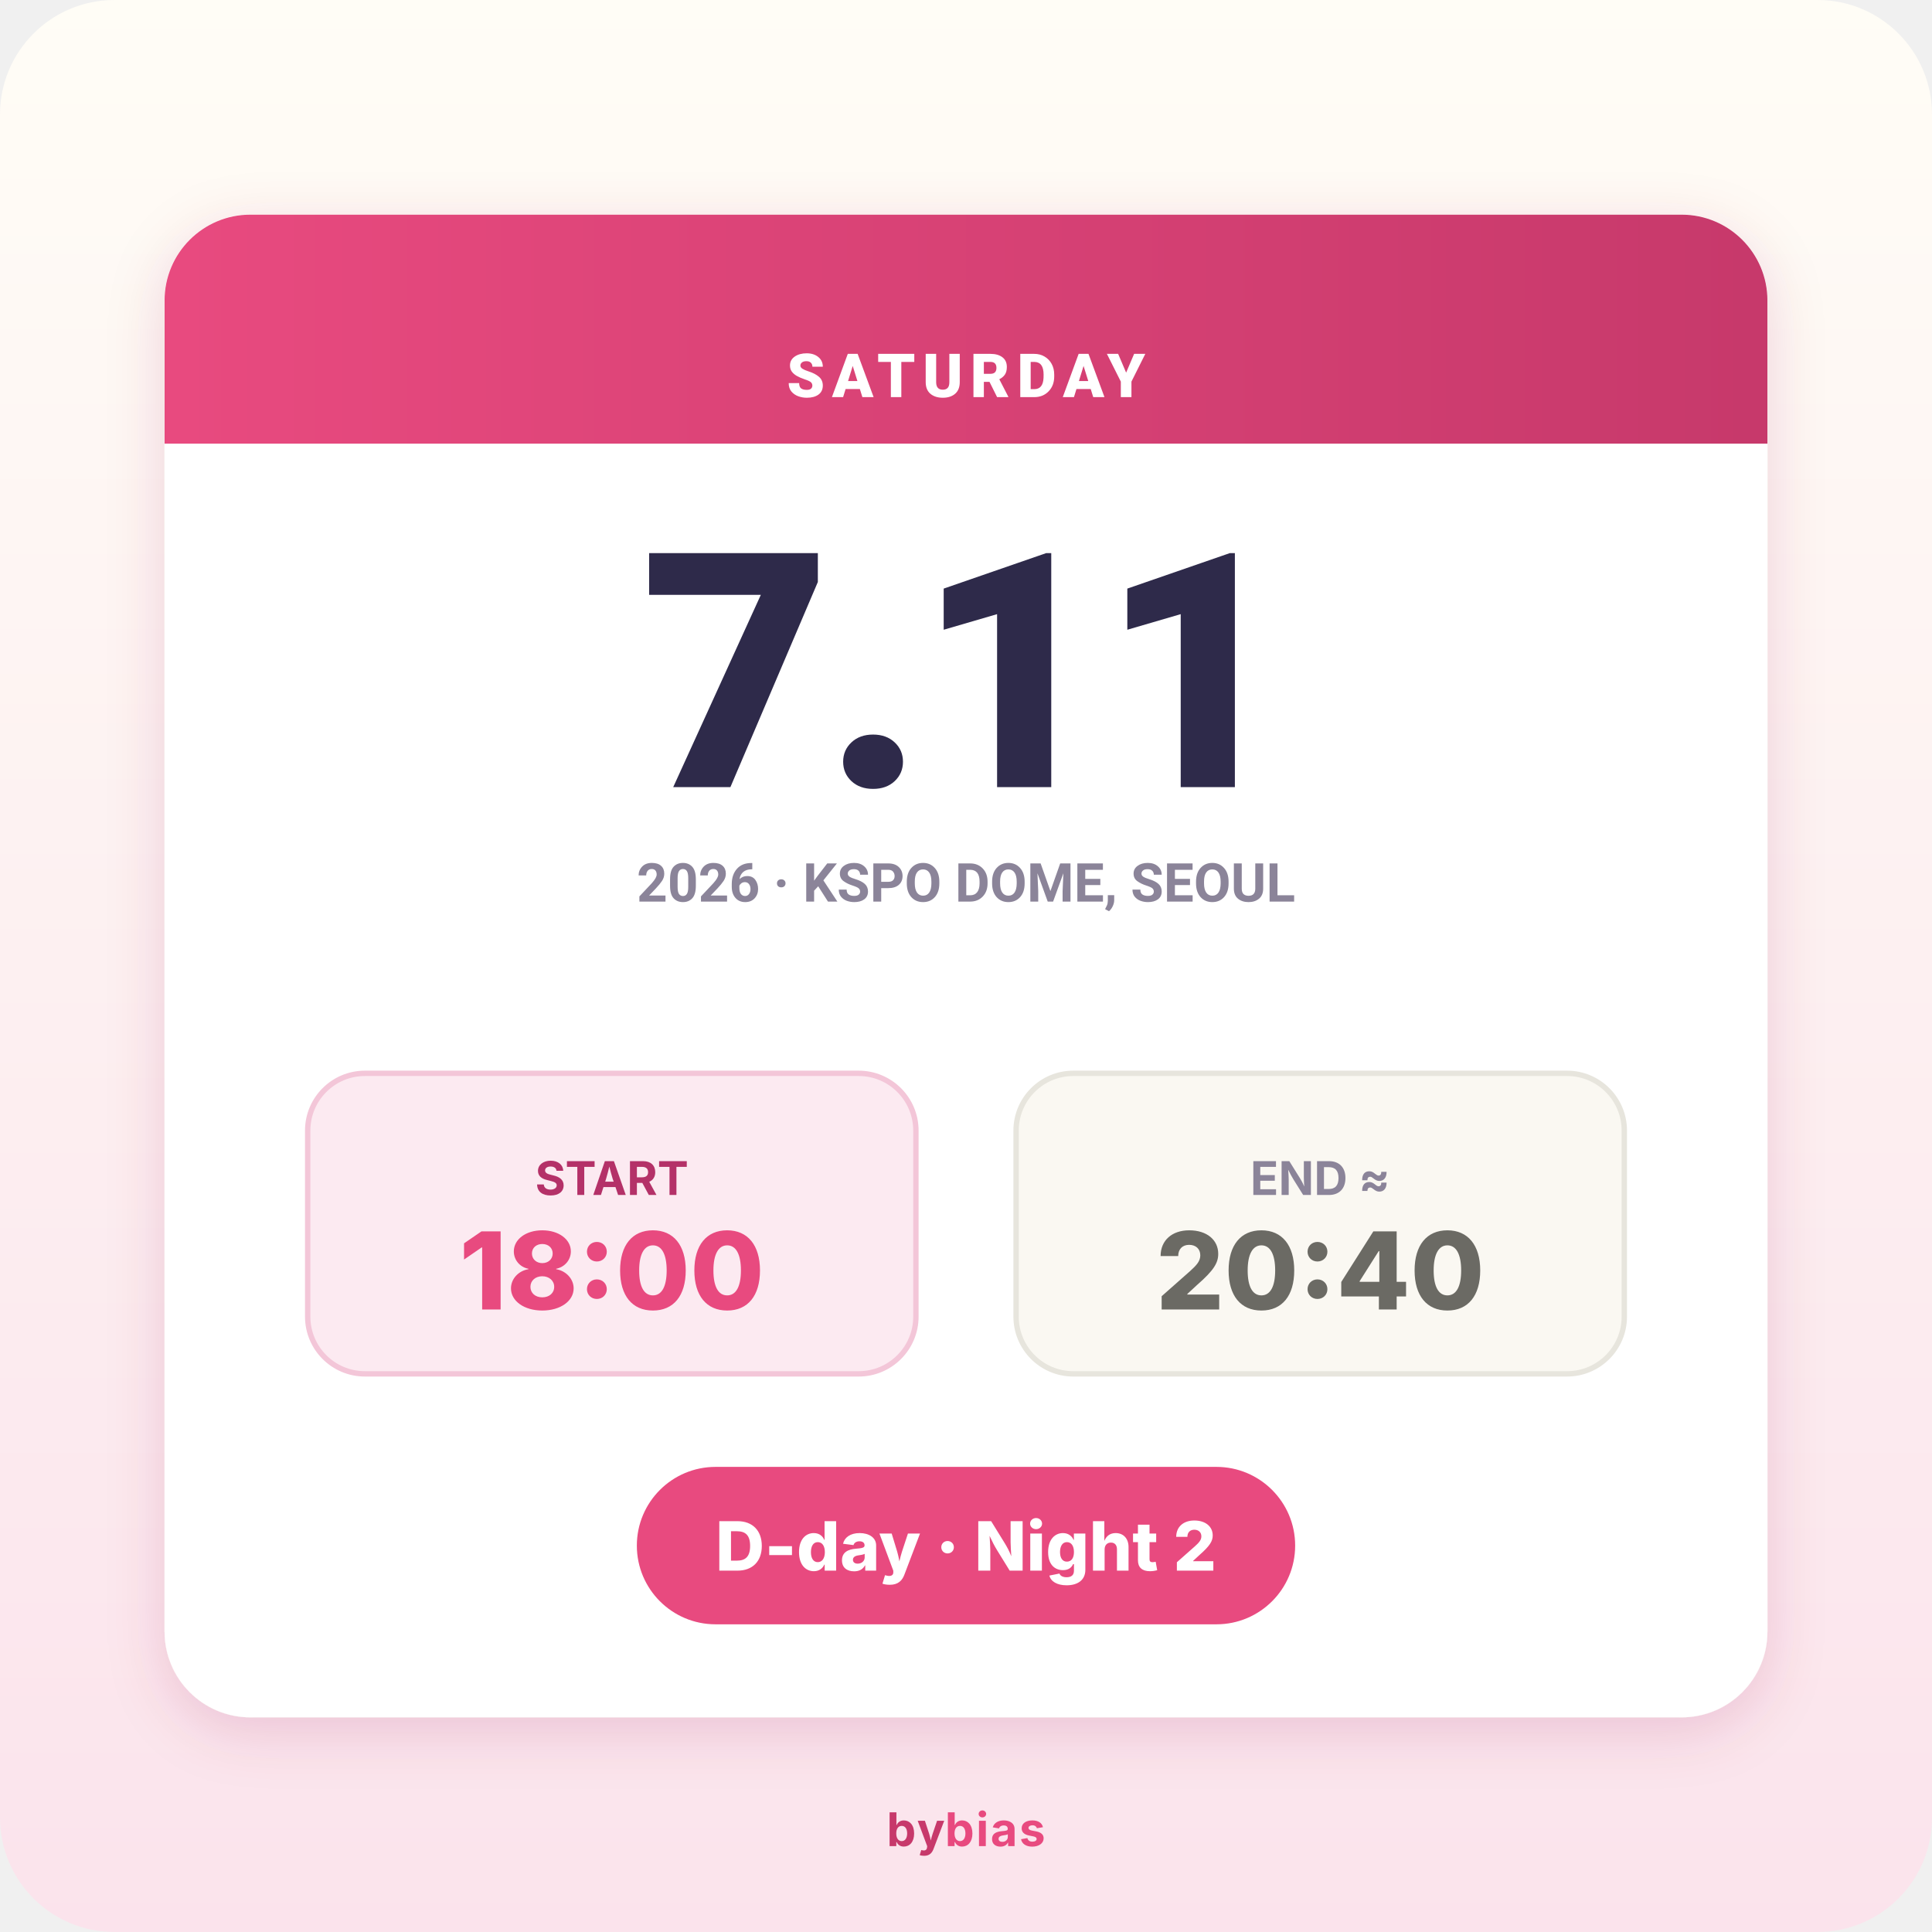
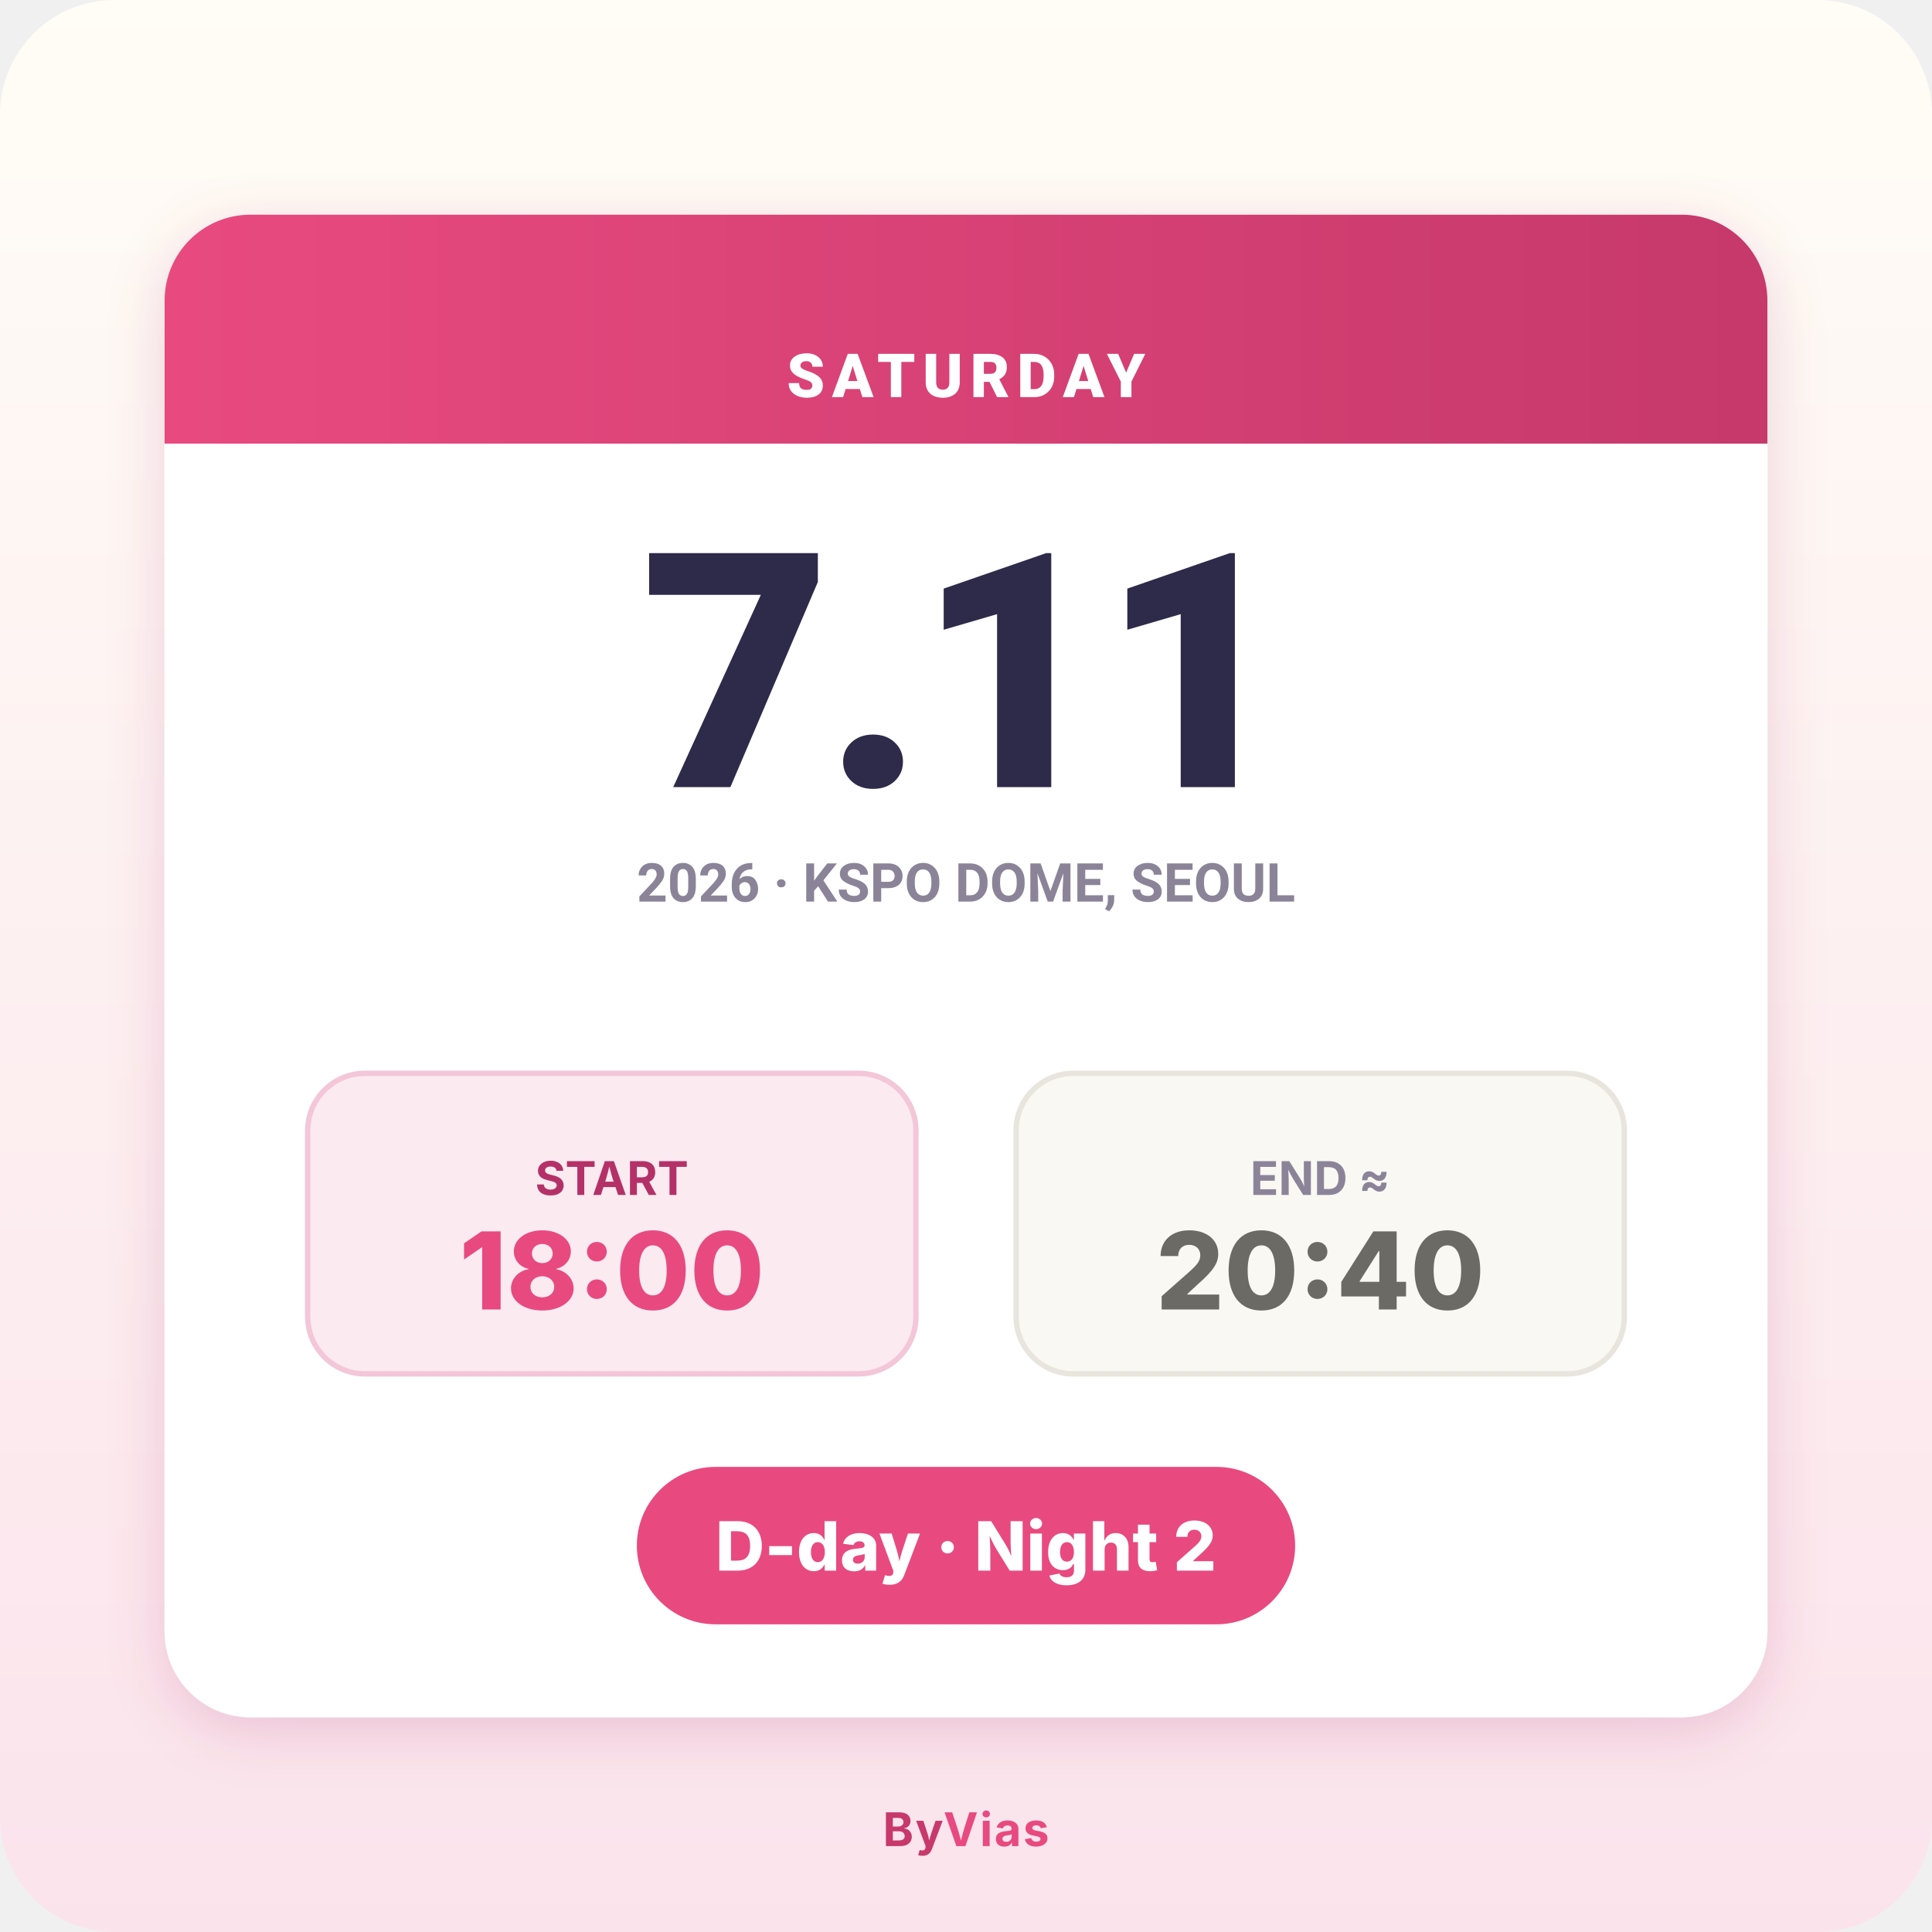
<svg xmlns="http://www.w3.org/2000/svg" viewBox="0 0 540 540" width="540" height="540" role="img" aria-label="Show date Saturday July 11">
  <defs>
    <linearGradient id="d2-bg" x1="0" y1="0" x2="0" y2="1">
      <stop offset="0" stop-color="#FFFDF6" />
      <stop offset="1" stop-color="#FBE3EC" />
    </linearGradient>
    <linearGradient id="d2-band" x1="0" y1="0" x2="1" y2="0">
      <stop offset="0" stop-color="#E84A7F" />
      <stop offset="1" stop-color="#C7396B" />
    </linearGradient>
    <filter id="d2-sh" x="-20%" y="-20%" width="140%" height="140%">
      <feDropShadow dx="0" dy="4" stdDeviation="8" flood-color="#9A1E50" flood-opacity="0.16" />
    </filter>
    <style>@media (prefers-color-scheme: dark){.svg-panel{fill:#1c1b22!important}.svg-card{fill:#262430!important}.svg-tx{fill:#d6d3cb!important}.svg-bigdate{fill:#4a4668!important}.svg-timecard{fill:#262430!important}}</style>
  </defs>
  <rect x="0" y="0" width="540" height="540" rx="32" fill="url(#d2-bg)" class="svg-panel" />
  <rect x="46" y="60" width="448" height="420" rx="24" fill="#fff" filter="url(#d2-sh)" class="svg-card" />
  <path d="M46 84 a24 24 0 0 1 24 -24 h400 a24 24 0 0 1 24 24 v40 h-448 Z" fill="url(#d2-band)" />
  <text x="270" y="111" text-anchor="middle" font-family="-apple-system,'Segoe UI',Roboto,sans-serif" font-size="17" font-weight="800" fill="#fff" letter-spacing="2">SATURDAY</text>
  <text x="270" y="220" text-anchor="middle" font-family="-apple-system,'Segoe UI',Roboto,sans-serif" font-size="92" font-weight="800" fill="#2E2A4A" letter-spacing="-2" class="svg-bigdate">7.11</text>
  <text x="270" y="252" text-anchor="middle" font-family="-apple-system,'Segoe UI',Roboto,sans-serif" font-size="15" font-weight="600" fill="#8B8499" class="svg-tx">2026 · KSPO DOME, SEOUL</text>
  <g transform="translate(0,300)">
    <rect x="86" y="0" width="170" height="84" rx="16" fill="#FCEAF1" stroke="#F3C6D8" stroke-width="1.5" class="svg-timecard" />
    <text x="171" y="34" text-anchor="middle" font-family="-apple-system,sans-serif" font-size="13" font-weight="700" fill="#B43168">START</text>
    <text x="171" y="66" text-anchor="middle" font-family="-apple-system,sans-serif" font-size="30" font-weight="800" fill="#E84A7F">18:00</text>
    <rect x="284" y="0" width="170" height="84" rx="16" fill="#FAF8F2" stroke="#E7E5DD" stroke-width="1.5" class="svg-timecard" />
    <text x="369" y="34" text-anchor="middle" font-family="-apple-system,sans-serif" font-size="13" font-weight="700" fill="#8B8499" class="svg-tx">END ≈</text>
    <text x="369" y="66" text-anchor="middle" font-family="-apple-system,sans-serif" font-size="30" font-weight="800" fill="#6B6A64" class="svg-tx">20:40</text>
  </g>
  <g transform="translate(270,432)">
    <rect x="-92" y="-22" width="184" height="44" rx="22" fill="#E84A7F" />
    <text x="0" y="7" text-anchor="middle" font-family="-apple-system,sans-serif" font-size="19" font-weight="800" fill="#fff">D-day · Night 2</text>
  </g>
-   <text x="270" y="516" text-anchor="middle" font-family="-apple-system,sans-serif" font-size="13" font-weight="700" fill="#C7396B" letter-spacing="0.5">by<tspan fill="#E84A7F">bias</tspan>
+   <text x="270" y="516" text-anchor="middle" font-family="-apple-system,sans-serif" font-size="13" font-weight="700" fill="#C7396B" letter-spacing="0.5">By<tspan fill="#E84A7F">Vias</tspan>
  </text>
</svg>
